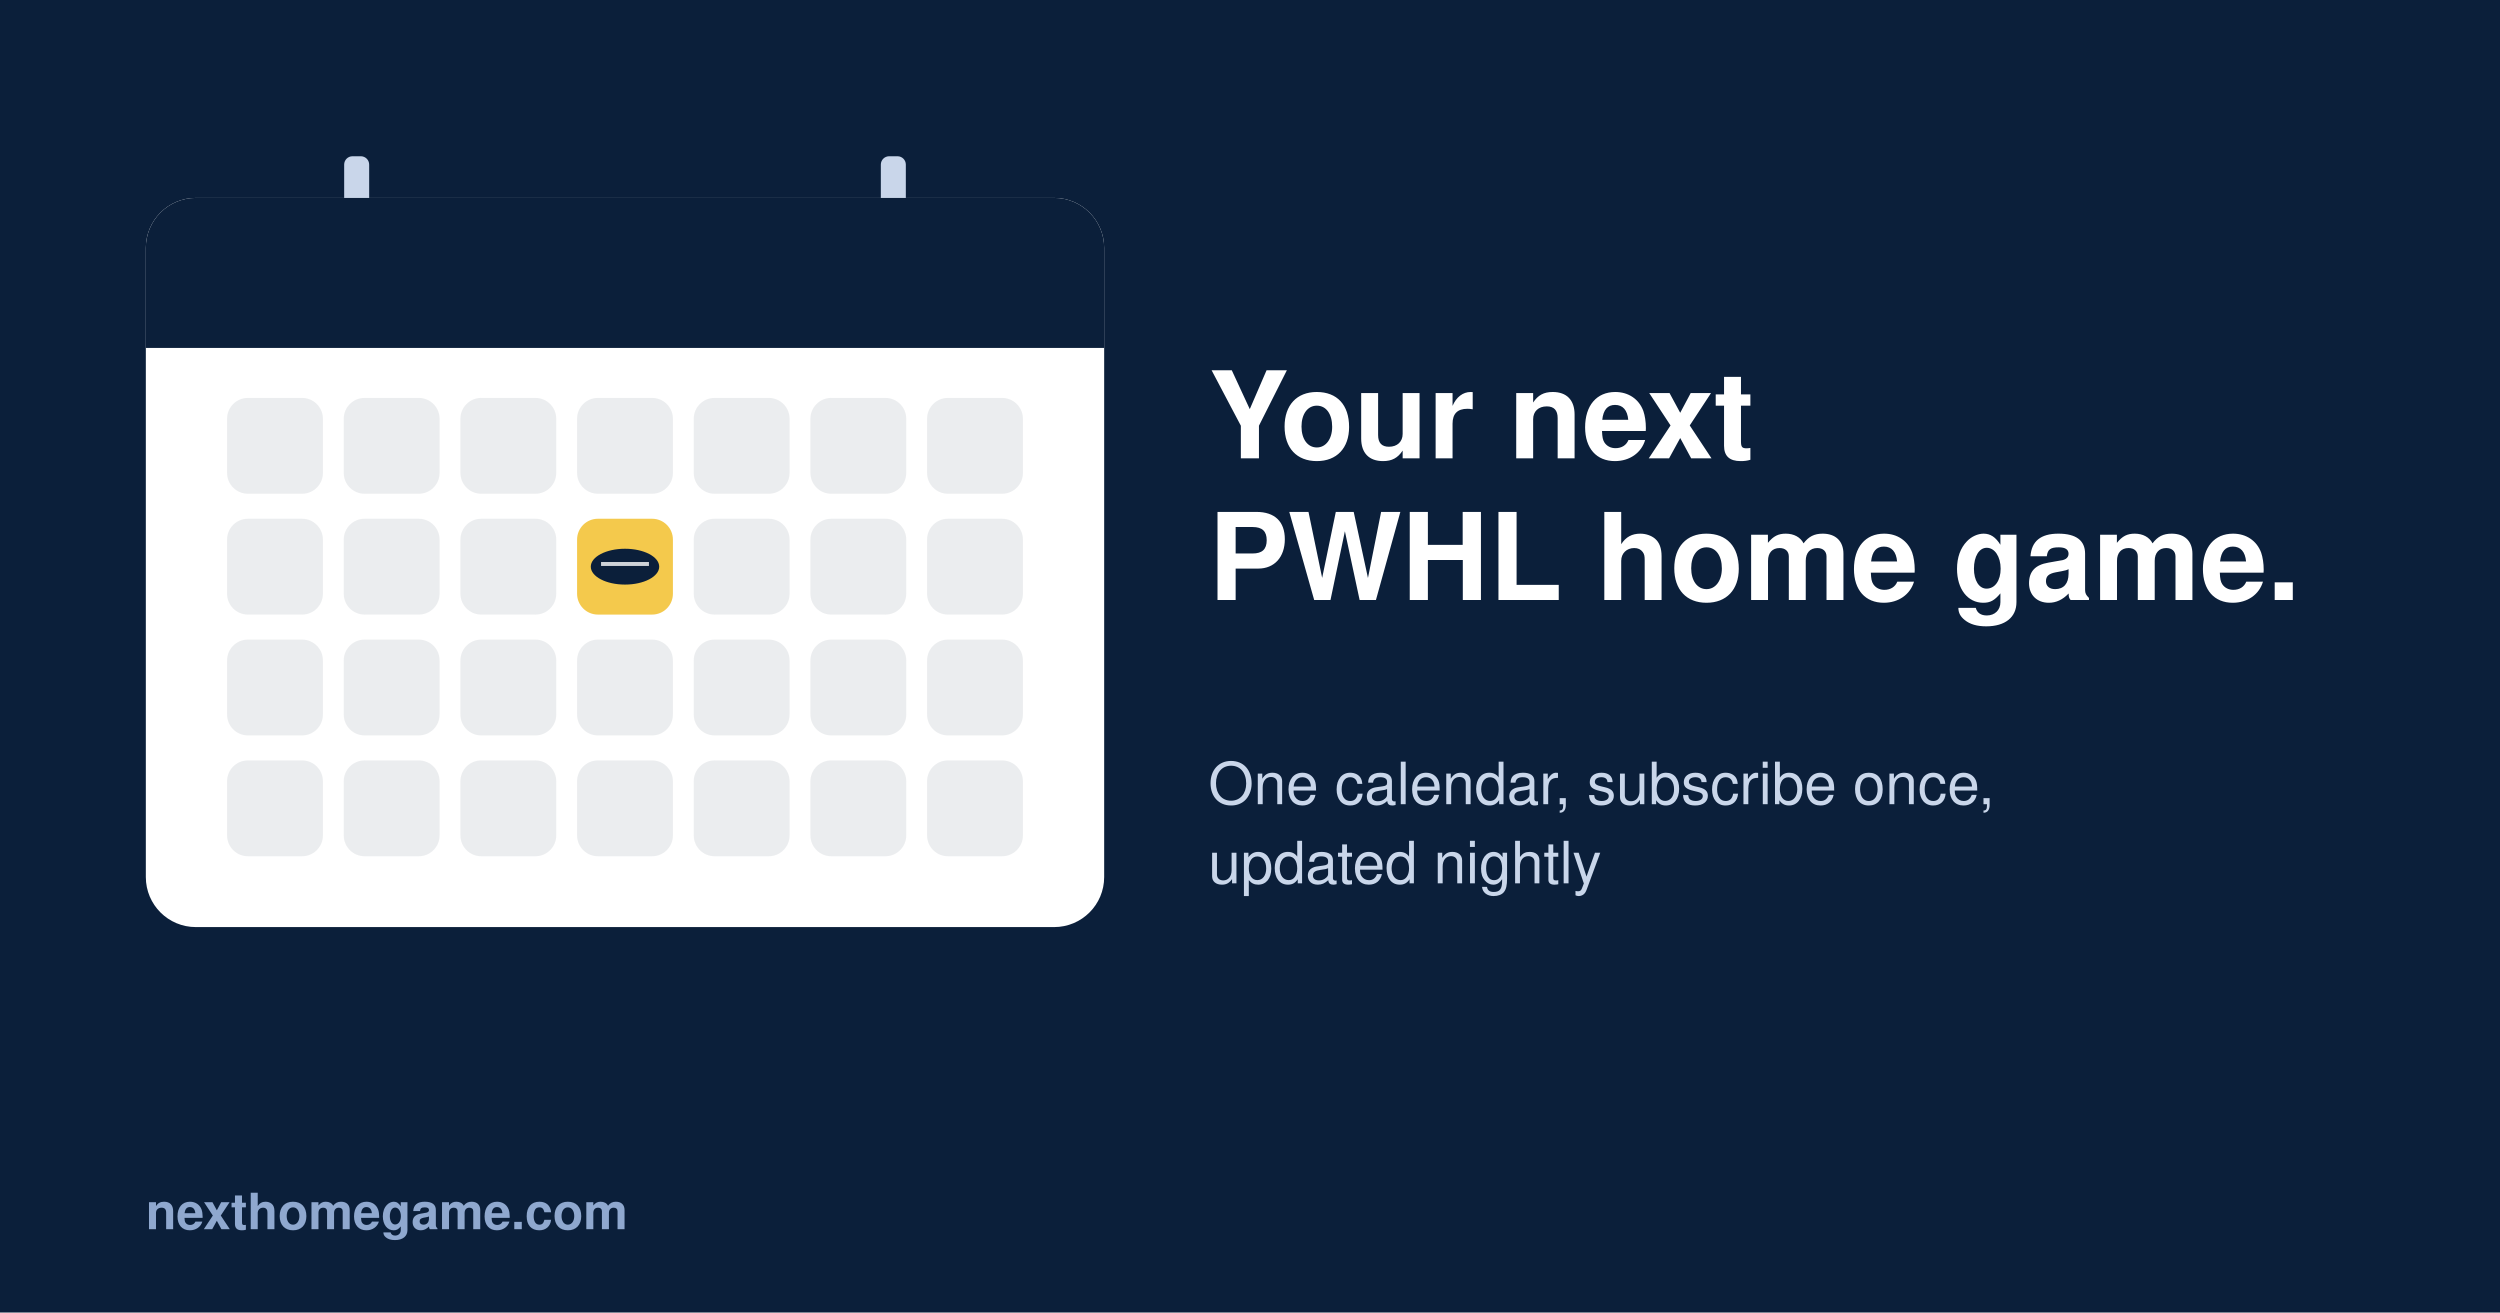
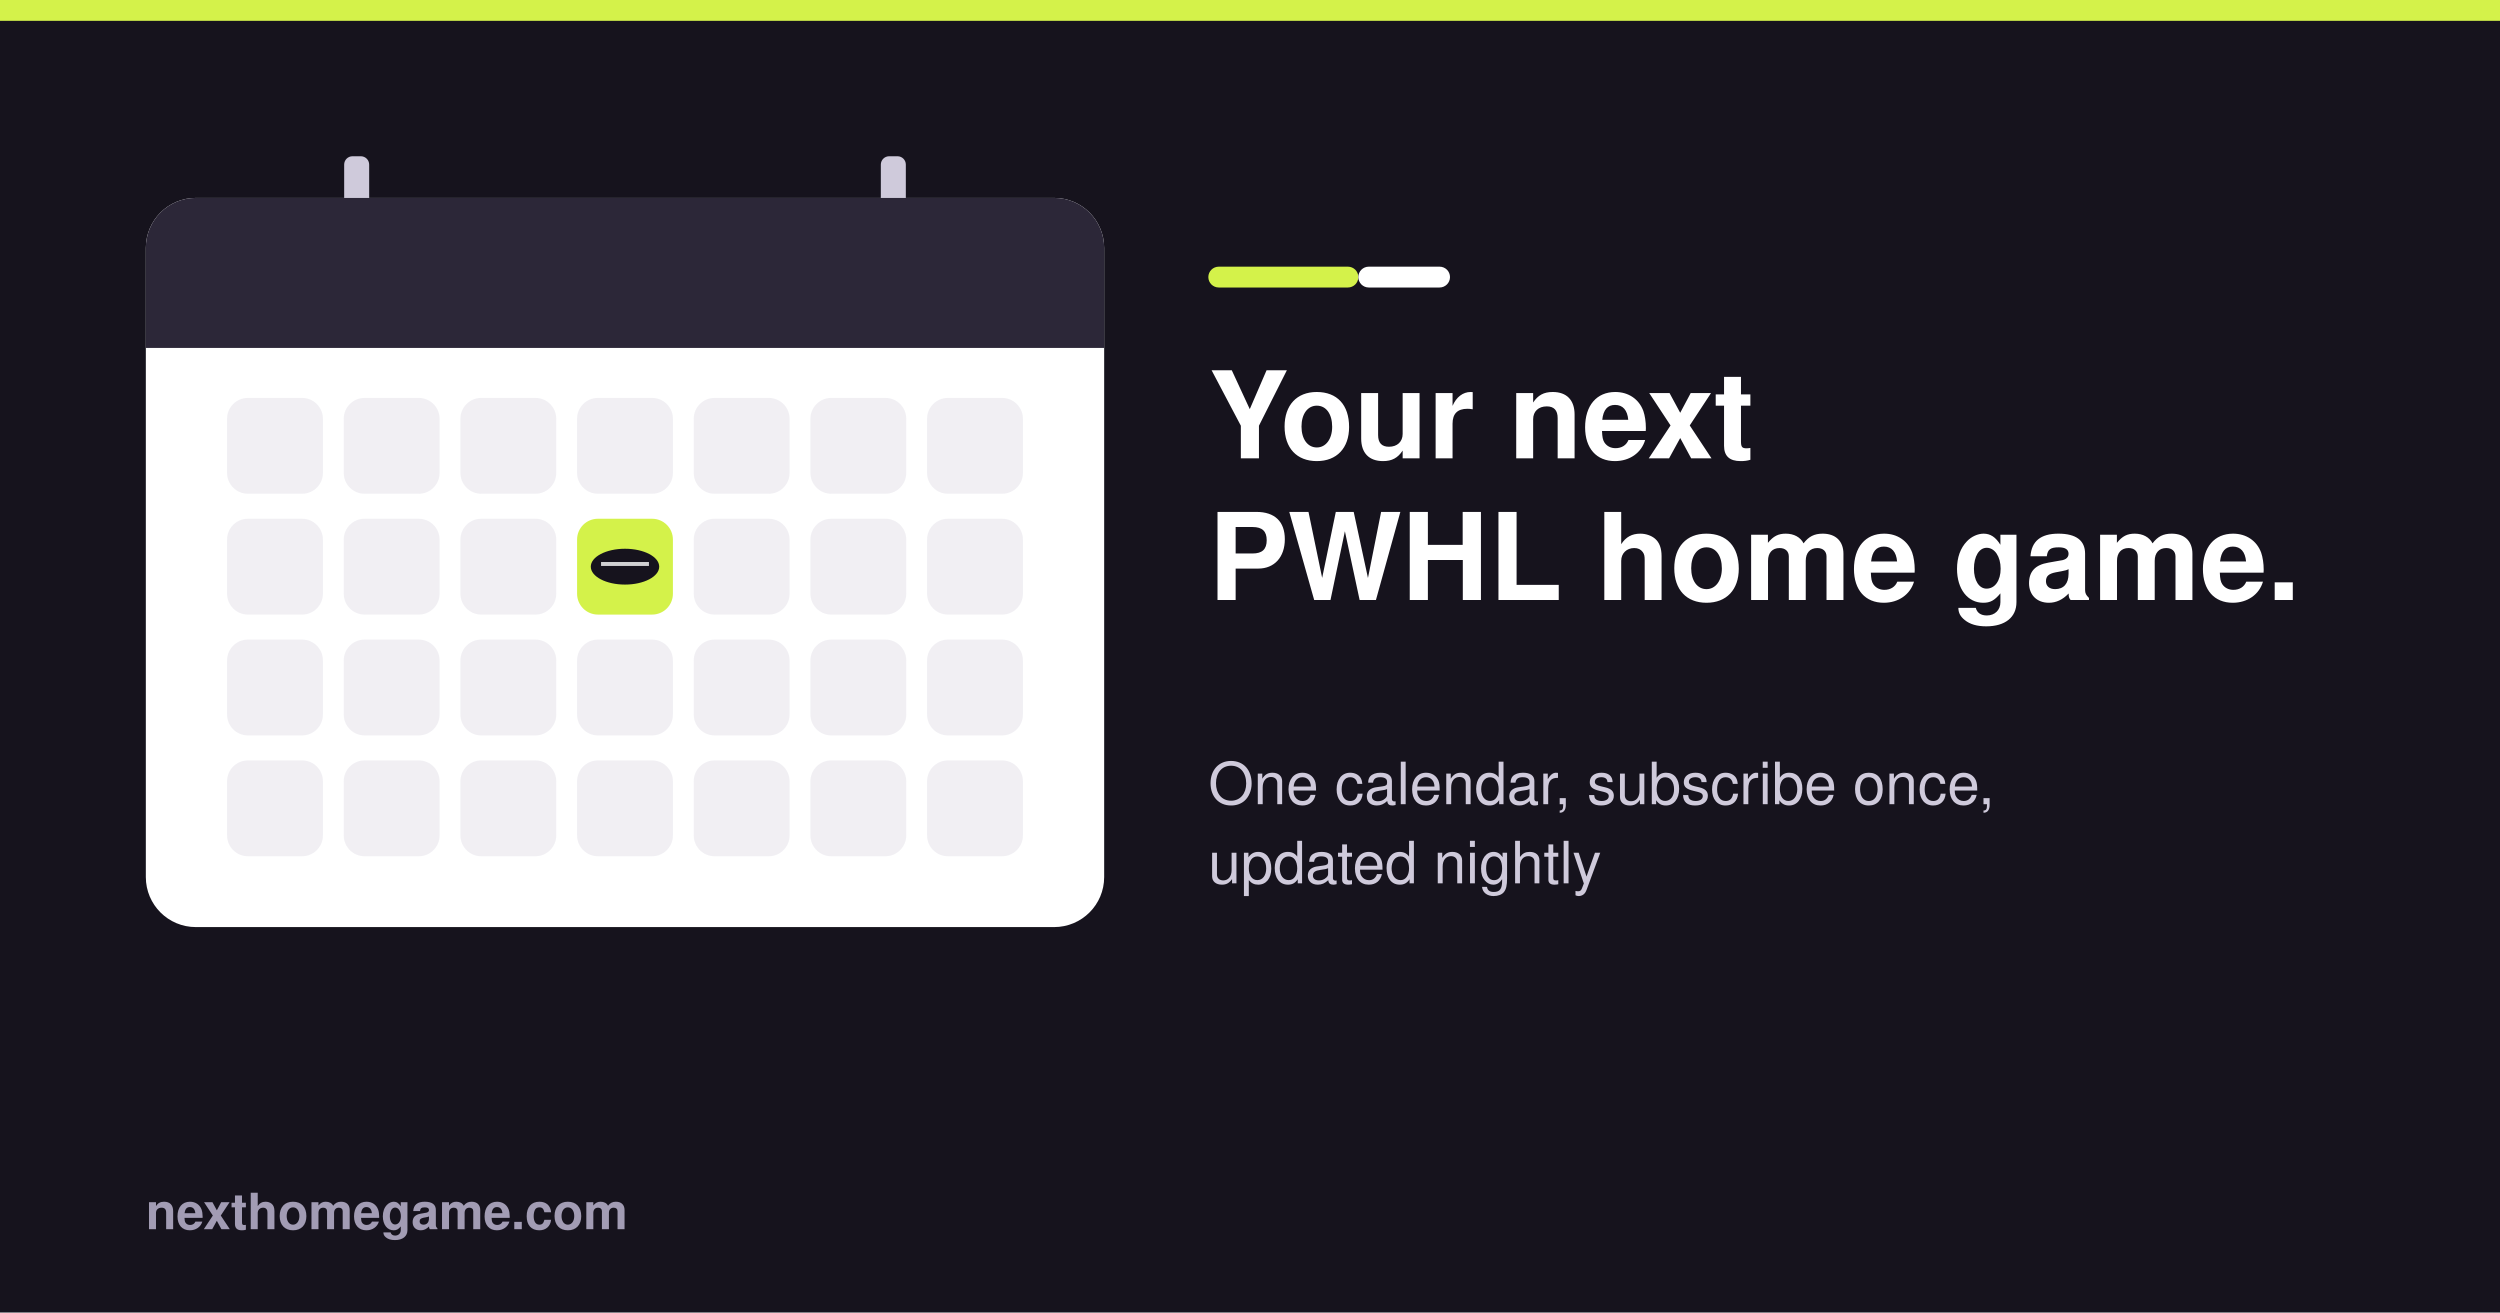
<svg xmlns="http://www.w3.org/2000/svg" width="1200" height="630" viewBox="0 0 1200 630" role="img">
-   <rect width="1200" height="630" fill="#0b1f3a" />
-   <rect x="165.2" y="75" width="12" height="26" rx="4" fill="#c9d6ea" />
-   <rect x="422.8" y="75" width="12" height="26" rx="4" fill="#c9d6ea" />
+   <rect width="1200" height="630" fill="#16131d" />
+   <rect width="1200" height="10" fill="#d4f24a" />
+   <rect x="165.2" y="75" width="12" height="26" rx="4" fill="#cfcadb" />
+   <rect x="422.8" y="75" width="12" height="26" rx="4" fill="#cfcadb" />
  <rect x="70" y="95" width="460" height="350" rx="24" fill="#ffffff" />
-   <path d="M70 167 V119 A24 24 0 0 1 94 95 H506 A24 24 0 0 1 530 119 V167 Z" fill="#0b1f3a" />
-   <rect x="109.0" y="191" width="46" height="46" rx="10" fill="#c7ccd1" opacity="0.35" />
-   <rect x="165.0" y="191" width="46" height="46" rx="10" fill="#c7ccd1" opacity="0.35" />
-   <rect x="221.0" y="191" width="46" height="46" rx="10" fill="#c7ccd1" opacity="0.35" />
-   <rect x="277.0" y="191" width="46" height="46" rx="10" fill="#c7ccd1" opacity="0.35" />
-   <rect x="333.0" y="191" width="46" height="46" rx="10" fill="#c7ccd1" opacity="0.35" />
-   <rect x="389.0" y="191" width="46" height="46" rx="10" fill="#c7ccd1" opacity="0.35" />
-   <rect x="445.0" y="191" width="46" height="46" rx="10" fill="#c7ccd1" opacity="0.35" />
-   <rect x="109.0" y="249" width="46" height="46" rx="10" fill="#c7ccd1" opacity="0.35" />
-   <rect x="165.0" y="249" width="46" height="46" rx="10" fill="#c7ccd1" opacity="0.35" />
-   <rect x="221.0" y="249" width="46" height="46" rx="10" fill="#c7ccd1" opacity="0.35" />
-   <rect x="277.0" y="249" width="46" height="46" rx="10" fill="#f4c94c" />
-   <ellipse cx="300.0" cy="272.0" rx="16.422" ry="8.602" fill="#0b1f3a" />
+   <path d="M70 167 V119 A24 24 0 0 1 94 95 H506 A24 24 0 0 1 530 119 V167 Z" fill="#2c2738" />
+   <rect x="109.0" y="191" width="46" height="46" rx="10" fill="#d6d2de" opacity="0.35" />
+   <rect x="165.0" y="191" width="46" height="46" rx="10" fill="#d6d2de" opacity="0.35" />
+   <rect x="221.0" y="191" width="46" height="46" rx="10" fill="#d6d2de" opacity="0.35" />
+   <rect x="277.0" y="191" width="46" height="46" rx="10" fill="#d6d2de" opacity="0.35" />
+   <rect x="333.0" y="191" width="46" height="46" rx="10" fill="#d6d2de" opacity="0.35" />
+   <rect x="389.0" y="191" width="46" height="46" rx="10" fill="#d6d2de" opacity="0.35" />
+   <rect x="445.0" y="191" width="46" height="46" rx="10" fill="#d6d2de" opacity="0.35" />
+   <rect x="109.0" y="249" width="46" height="46" rx="10" fill="#d6d2de" opacity="0.35" />
+   <rect x="165.0" y="249" width="46" height="46" rx="10" fill="#d6d2de" opacity="0.35" />
+   <rect x="221.0" y="249" width="46" height="46" rx="10" fill="#d6d2de" opacity="0.35" />
+   <rect x="277.0" y="249" width="46" height="46" rx="10" fill="#d4f24a" />
+   <ellipse cx="300.0" cy="272.0" rx="16.422" ry="8.602" fill="#16131d" />
  <path d="M288.505 270.71 H311.495" stroke="#ffffff" stroke-width="1.892" opacity="0.8" />
-   <rect x="333.0" y="249" width="46" height="46" rx="10" fill="#c7ccd1" opacity="0.35" />
-   <rect x="389.0" y="249" width="46" height="46" rx="10" fill="#c7ccd1" opacity="0.35" />
-   <rect x="445.0" y="249" width="46" height="46" rx="10" fill="#c7ccd1" opacity="0.35" />
-   <rect x="109.0" y="307" width="46" height="46" rx="10" fill="#c7ccd1" opacity="0.35" />
-   <rect x="165.0" y="307" width="46" height="46" rx="10" fill="#c7ccd1" opacity="0.35" />
-   <rect x="221.0" y="307" width="46" height="46" rx="10" fill="#c7ccd1" opacity="0.35" />
-   <rect x="277.0" y="307" width="46" height="46" rx="10" fill="#c7ccd1" opacity="0.35" />
-   <rect x="333.0" y="307" width="46" height="46" rx="10" fill="#c7ccd1" opacity="0.35" />
-   <rect x="389.0" y="307" width="46" height="46" rx="10" fill="#c7ccd1" opacity="0.35" />
-   <rect x="445.0" y="307" width="46" height="46" rx="10" fill="#c7ccd1" opacity="0.35" />
-   <rect x="109.0" y="365" width="46" height="46" rx="10" fill="#c7ccd1" opacity="0.35" />
-   <rect x="165.0" y="365" width="46" height="46" rx="10" fill="#c7ccd1" opacity="0.35" />
-   <rect x="221.0" y="365" width="46" height="46" rx="10" fill="#c7ccd1" opacity="0.35" />
-   <rect x="277.0" y="365" width="46" height="46" rx="10" fill="#c7ccd1" opacity="0.35" />
-   <rect x="333.0" y="365" width="46" height="46" rx="10" fill="#c7ccd1" opacity="0.35" />
-   <rect x="389.0" y="365" width="46" height="46" rx="10" fill="#c7ccd1" opacity="0.35" />
-   <rect x="445.0" y="365" width="46" height="46" rx="10" fill="#c7ccd1" opacity="0.35" />
+   <rect x="333.0" y="249" width="46" height="46" rx="10" fill="#d6d2de" opacity="0.35" />
+   <rect x="389.0" y="249" width="46" height="46" rx="10" fill="#d6d2de" opacity="0.35" />
+   <rect x="445.0" y="249" width="46" height="46" rx="10" fill="#d6d2de" opacity="0.35" />
+   <rect x="109.0" y="307" width="46" height="46" rx="10" fill="#d6d2de" opacity="0.35" />
+   <rect x="165.0" y="307" width="46" height="46" rx="10" fill="#d6d2de" opacity="0.35" />
+   <rect x="221.0" y="307" width="46" height="46" rx="10" fill="#d6d2de" opacity="0.35" />
+   <rect x="277.0" y="307" width="46" height="46" rx="10" fill="#d6d2de" opacity="0.35" />
+   <rect x="333.0" y="307" width="46" height="46" rx="10" fill="#d6d2de" opacity="0.35" />
+   <rect x="389.0" y="307" width="46" height="46" rx="10" fill="#d6d2de" opacity="0.35" />
+   <rect x="445.0" y="307" width="46" height="46" rx="10" fill="#d6d2de" opacity="0.35" />
+   <rect x="109.0" y="365" width="46" height="46" rx="10" fill="#d6d2de" opacity="0.35" />
+   <rect x="165.0" y="365" width="46" height="46" rx="10" fill="#d6d2de" opacity="0.35" />
+   <rect x="221.0" y="365" width="46" height="46" rx="10" fill="#d6d2de" opacity="0.35" />
+   <rect x="277.0" y="365" width="46" height="46" rx="10" fill="#d6d2de" opacity="0.35" />
+   <rect x="333.0" y="365" width="46" height="46" rx="10" fill="#d6d2de" opacity="0.35" />
+   <rect x="389.0" y="365" width="46" height="46" rx="10" fill="#d6d2de" opacity="0.35" />
+   <rect x="445.0" y="365" width="46" height="46" rx="10" fill="#d6d2de" opacity="0.35" />
+   <rect x="580" y="128" width="72" height="10" rx="5" fill="#d4f24a" />
+   <rect x="652" y="128" width="44" height="10" rx="5" fill="#ffffff" />
  <text x="580" y="220" font-family="-apple-system, 'Segoe UI', Helvetica, Arial, sans-serif" font-size="58" font-weight="700" fill="#ffffff">
    <tspan x="580">Your next</tspan>
    <tspan x="580" dy="68">PWHL home game.</tspan>
  </text>
-   <text x="580" y="386" font-family="-apple-system, 'Segoe UI', Helvetica, Arial, sans-serif" font-size="28" fill="#c9d6ea">
+   <text x="580" y="386" font-family="-apple-system, 'Segoe UI', Helvetica, Arial, sans-serif" font-size="28" fill="#cfcadb">
    <tspan x="580">One calendar, subscribe once,</tspan>
    <tspan x="580" dy="38">updated nightly</tspan>
  </text>
-   <text x="70" y="590" font-family="-apple-system, 'Segoe UI', Helvetica, Arial, sans-serif" font-size="24" font-weight="600" fill="#8fa8cf">nexthomegame.com</text>
+   <text x="70" y="590" font-family="-apple-system, 'Segoe UI', Helvetica, Arial, sans-serif" font-size="24" font-weight="600" fill="#a29cb4">nexthomegame.com</text>
</svg>
